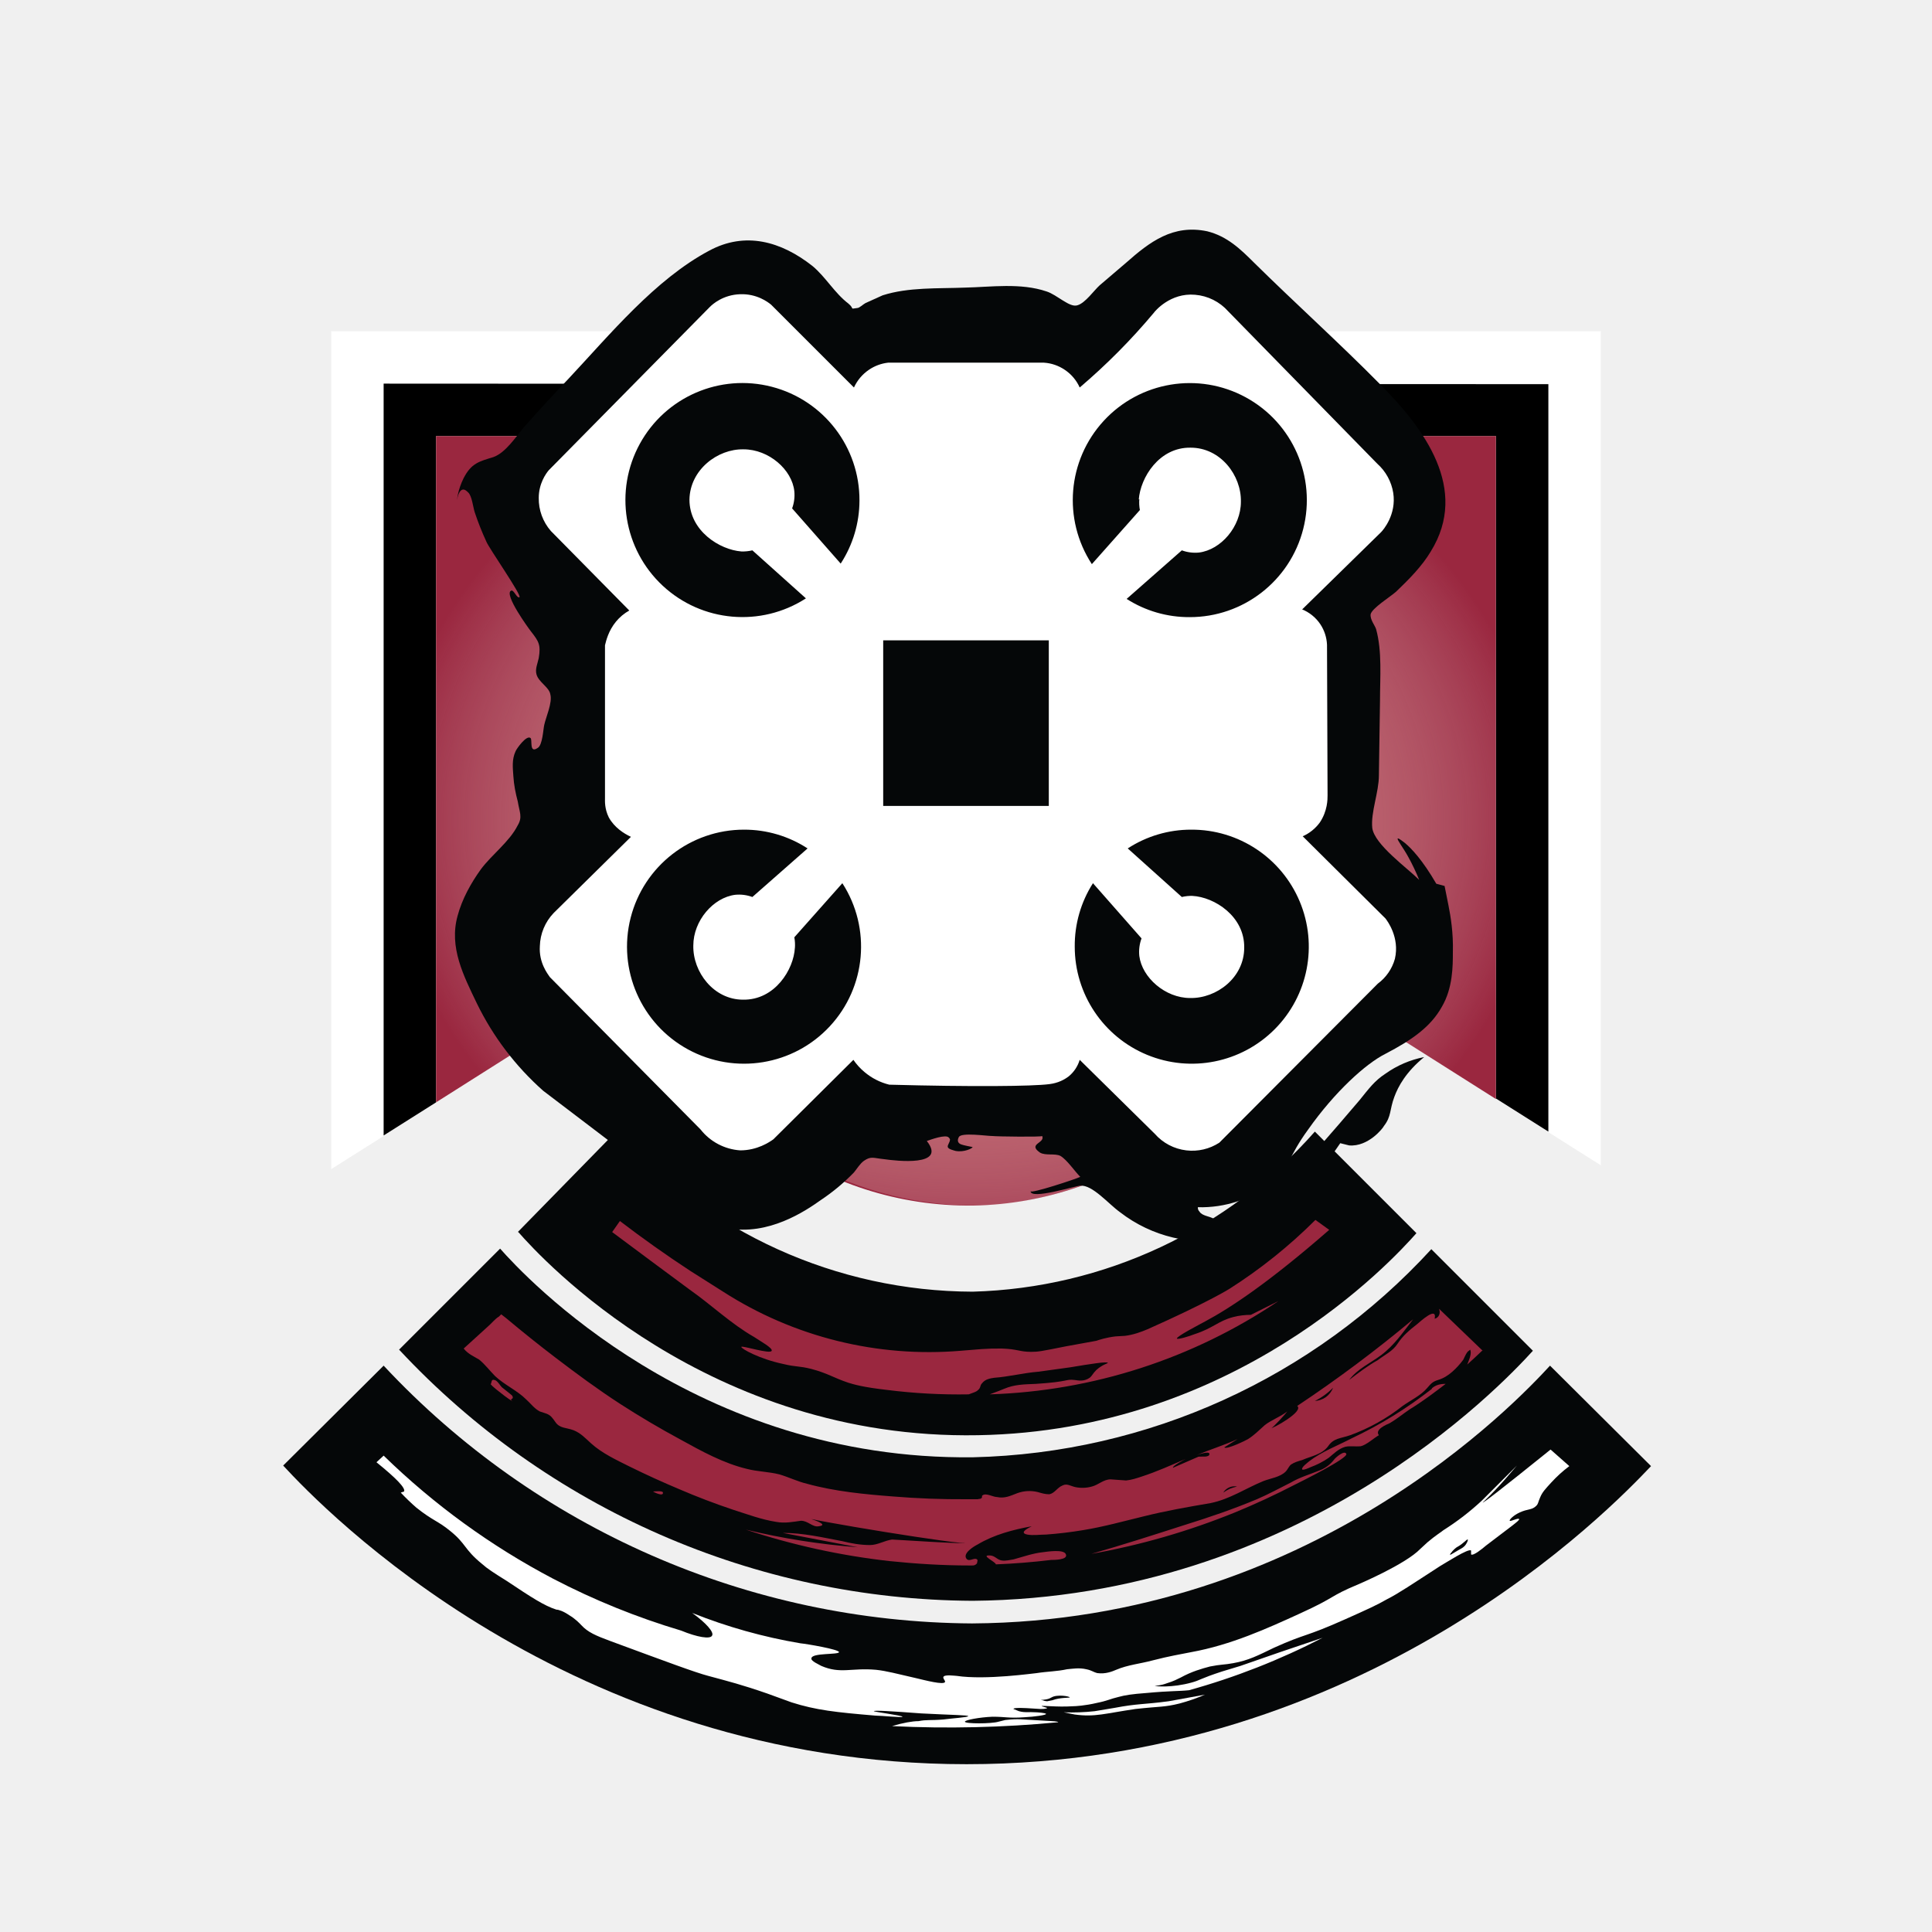
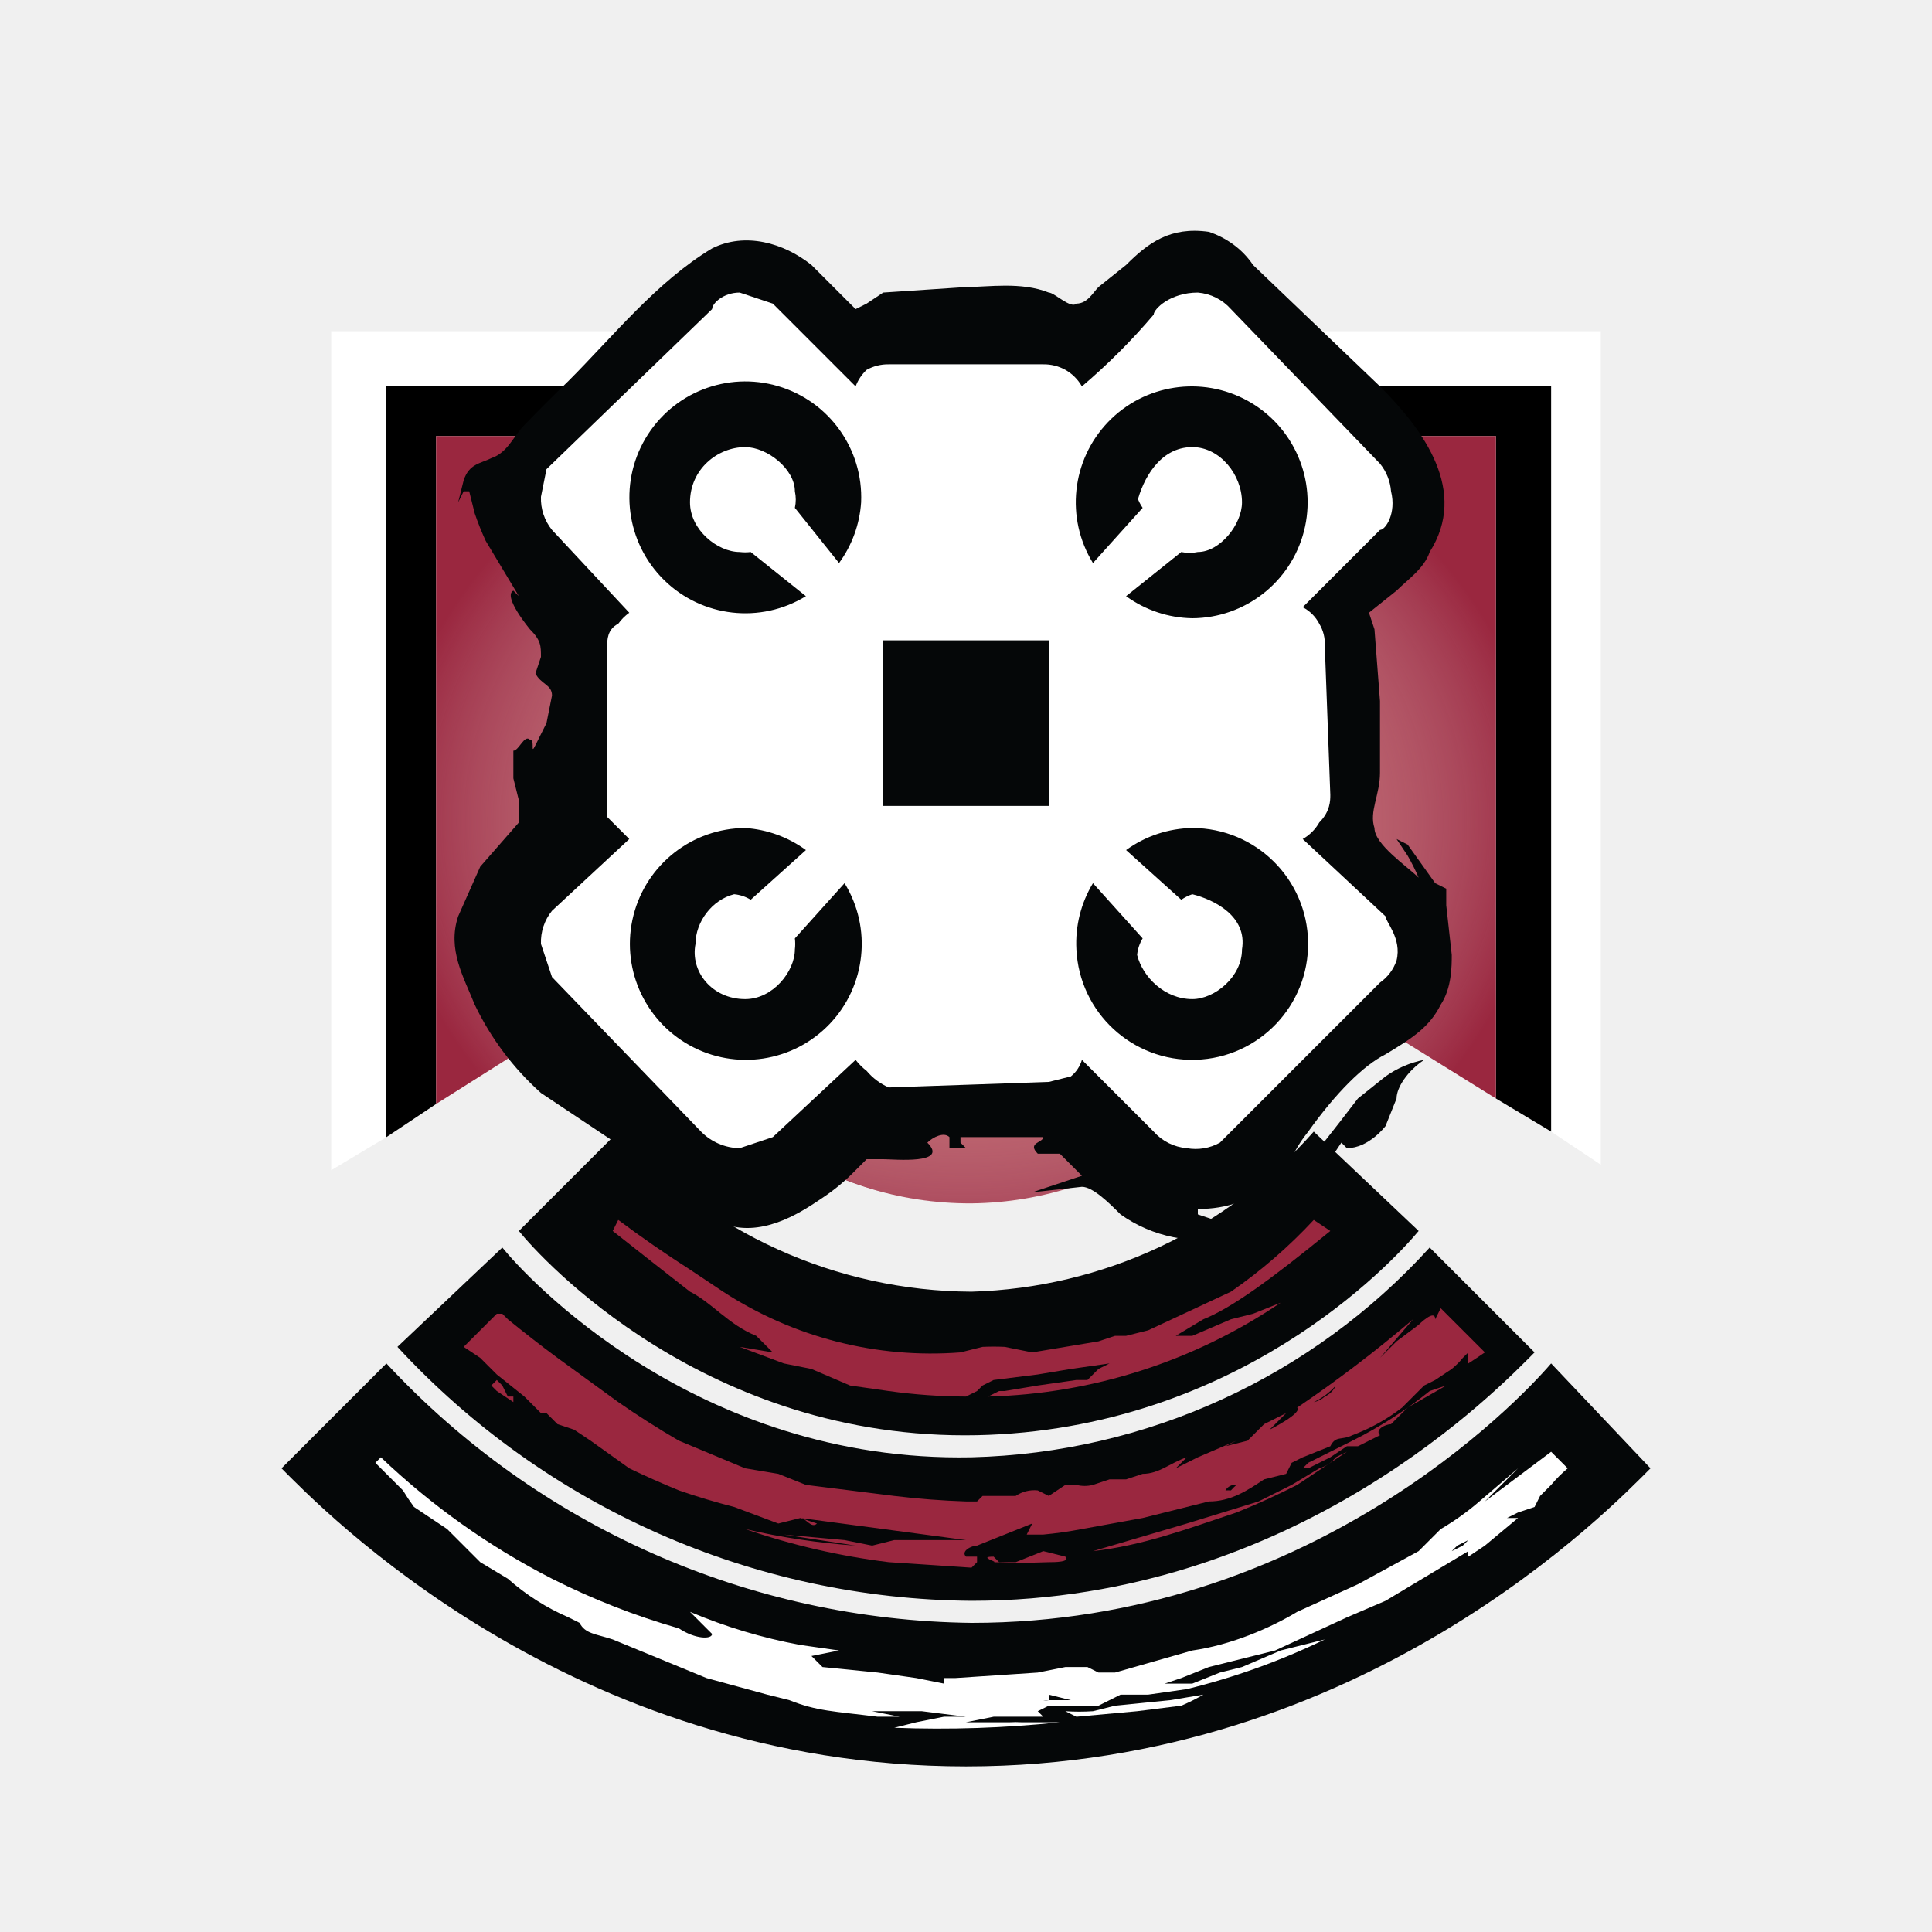
<svg xmlns="http://www.w3.org/2000/svg" viewBox="0 0 350 350">
  <switch>
    <g>
-       <path fill="#fff" d="M69.5 69.5h211v135.6l9.5 6V60H60v151.8l9.5-6z" />
-       <path d="M69.5 69.5v136.2l9.5-6V79h192v120l9.5 6V69.6z" />
-       <path d="M233.9 175.6l37.1 23.5V79H79v120.7l37.9-24a61.7 61.7 0 0059.4 42.7 61.7 61.7 0 0057.6-42.8zm-58.7-37l-96.2 61" fill="#9a273f" />
-       <radialGradient id="a" cx="175" cy="148.7" r="83.9" gradientTransform="matrix(0 -1 1.25 0 -10.9 323.7)" gradientUnits="userSpaceOnUse">
+       <path fill="#fff" d="M70 70h211v135l9 6V60H60v152l10-6z" />
+       <path d="M70 70v136l9-6V79h192v120l10 6V70z" />
+       <path fill="#9a273f" d="M234 176l37 23V79H79v121l38-24a62 62 0 0059 42 62 62 0 0058-42zm-59-37l-96 61" />
+       <radialGradient id="a" cx="175" cy="148.7" r="83.9" gradientTransform="matrix(0 -1 1.25 0 -11 324)" gradientUnits="userSpaceOnUse">
        <stop offset=".2" stop-color="#cc4d3d" />
        <stop offset="1" stop-color="#fff" stop-opacity="0" />
      </radialGradient>
-       <path d="M271 199V79H79v120.7l37.9-24a63.1 63.1 0 0064.4 42.5 62.6 62.6 0 0052.6-42.6l37.1 23.5z" fill="url(#a)" />
-       <path d="M69.5 247.4l-18.2 18.1c7.1 7.7 51.6 54.1 123.8 54.1 72.3 0 116.8-46.4 124-54l-18.3-18.2c-6 6.5-43.4 46.3-104.7 46.7a147 147 0 01-106.6-46.7z" fill="#050708" />
+       <path fill="url(#a)" d="M271 199V79H79v121l38-24a63 63 0 0064 42 63 63 0 0053-42l37 23z" />
+       <path fill="#050708" d="M70 247l-19 19c7 7 52 54 124 54s117-47 124-54l-18-19c-6 7-44 47-105 47a147 147 0 01-106-47z" />
      <g fill="#fff">
-         <path d="M192.7 310.2l2 .4c3.7.5 5.5-.2 11-1 4.5-.5 5.2-.3 8-1a33.9 33.9 0 004.6-1.6l-6.6 1.2c-4.5.6-5.6.4-9.8 1.2l-3.6.6a38 38 0 01-5.6.2z" />
-         <path d="M280.9 262.6c-9.3 7.5-12.2 9.7-12.3 9.6 0 0 2.2-2 5-5.3l1.2-1.4-6.3 6.3a46.7 46.7 0 01-7 5.4c-.2.2-1.5 1-2.9 2.2l-1.3 1.2c-2.7 2.8-11.2 6.4-11.2 6.4-5.5 2.3-3.8 2.2-10.6 5.3-5.9 2.7-12.5 5.7-19.7 7-2 .4-3.9.7-7 1.5-2.2.6-4.5.8-6.6 1.7-.7.3-1.9.8-3.4.6-.8-.2-1-.5-2-.7-1.3-.3-2.4-.1-3.5 0-1.8.4-3.6.4-5.5.7-.3 0-9.2 1.3-14.5.5-.3 0-2.2-.3-2.4.2-.1.3.4.7.3.9-.2.6-3.6-.3-5.3-.7-3.5-.8-5.3-1.3-7.2-1.5-4.5-.4-6.4.8-9.9-.7-.3-.2-2-.9-1.8-1.4.1-1 4.9-.6 5-1.1 0-.5-5.9-1.5-7-1.6a95.8 95.8 0 01-19.6-5.5c2.5 1.8 4 3.5 3.6 4.1-.3.7-2.7.3-5.6-.9a131.4 131.4 0 01-23.2-9.4 132 132 0 01-30.7-22.3l-1.3 1.2c3.7 3 5.3 4.7 5 5.3l-.6.2a39.6 39.6 0 002.8 2.7c3 2.4 3.9 2.4 6.1 4.2 3 2.4 2.5 3.3 5.8 6 1 .9 2.1 1.6 4.5 3.1 4.5 3 6.8 4.5 9 5.2.4 0 1.3.3 2.3 1 1.2.7 1.9 1.5 2.2 1.8 1.2 1.3 2.6 1.9 5.3 2.9 10.3 3.8 15.4 5.7 17.7 6.3 3.7 1 6.1 1.6 10.7 3.2l4.4 1.6c4.4 1.4 8 1.8 15.2 2.4 1.1 0 4.8.4 4.9.2 0-.2-5.2-.9-5.2-1 0-.2 3.2 0 8.6.4 5.7.3 8.5.3 8.5.5s-3 .4-4.5.6c-2.4.2-3 0-4.5.3-1.1 0-2.8.3-4.8.9a208.6 208.6 0 0030.1-.7c0-.2-1.3-.2-6.2-.5a16 16 0 00-2.4 0l-1 .1-1.2.3c-1.3.4-6.1.4-6.1 0 0-.3 2.6-.8 5-.9 2.4 0 3 .3 5.7.1 2-.1 4-.4 4-.6 0-.2-1.7-.3-1.8-.3-1.4-.1-2 .1-3.1-.2l-1-.4c0-.2.8-.3 4.9 0 .9 0 1.2-.1 1.2-.2l-1-.3c0-.2 2.6.2 5.7 0 .4 0 2.2-.1 4.3-.6 2-.4 2.3-.7 4-1.1 1.1-.3 2.3-.5 5-.7 4.3-.4 5.8-.3 7.7-.5a126.1 126.1 0 0024.2-9.5l-7.7 2.6-7.2 2.5-3.3 1c-4 1.3-4 1.6-5.5 2-3.6 1-6.6.7-6.7.6 0 0 1 0 2.3-.5 1-.3 1.8-.7 2.4-1 2-1.1 3.8-1.6 5.3-2 2-.4 2.6-.3 4.2-.6 2.8-.5 4.5-1.4 7.4-2.8 6-2.7 5.4-1.8 13-5.2 3.8-1.7 5.6-2.5 7.5-3.6 2-1 4.5-2.7 9.6-6 .9-.5 5.2-3.3 5.6-2.8v.7c.4.3 2-1 2.7-1.6 4.3-3.3 6.2-4.6 6-4.8-.1-.3-1.6.5-1.7.3-.1-.2.7-1 1.8-1.5 1.5-.7 2.2-.4 3-1.2.4-.4.3-.6.7-1.5.4-1 1-1.6 2-2.7a23.8 23.8 0 013.3-3l-3.4-3zM190.7 308l-1 .2a2.6 2.6 0 01-.9-.2h-.2c0-.1.7 0 1.5-.3l.4-.2c1-.6 3.3-.2 3.3 0 0 .1-1.8 0-3.1.5zm74.6-27.9c-.4.4-.6.4-1.9 1.2l-.7.4s0-.3.2-.4c.4-.6 1-1 1-1 1.3-.7 1.8-1.5 2-1.4.1.1-.2.8-.6 1.2z" />
+         <path d="M193 310l2 1 11-1 8-1a34 34 0 004-2l-6 1-10 1-4 1a38 38 0 01-5 0z" />
+         <path d="M281 263l-12 9 5-5 1-1-7 6a47 47 0 01-7 5l-2 2-2 2-11 6-11 5c-5 3-12 6-19 7l-7 2-7 2h-3l-2-1h-4l-5 1-15 1h-2v1l-5-1-7-1-10-1-2-2 5-1-7-1a96 96 0 01-20-6l4 4c0 1-3 1-6-1a131 131 0 01-23-9 132 132 0 01-31-22l-1 1 5 5a40 40 0 002 3l6 4 6 6 5 3a41 41 0 0011 7l2 1c1 2 3 2 6 3l17 7 11 3 4 1c5 2 8 2 16 3h4l-5-1h9l8 1h-4l-5 1-4 1a209 209 0 0030-1h-7a16 16 0 00-2 0h-8l5-1h9l-1-1h-4 4l2-1h-1 10l4-2h5l7-1a126 126 0 0025-9l-8 2-7 3-4 1-5 2h-7 2l3-1 5-2 4-1 8-2 13-6 7-3 10-6 5-3v1l3-2 6-5h-2l2-1 3-1 1-2 2-2a24 24 0 013-3l-3-3zm-90 45h-1a3 3 0 01-1 0h1v-1l4 1h-3zm74-28l-2 1v0l1-1 2-1-1 1z" />
      </g>
-       <path d="M90.6 226.2l-18.3 18.3A143 143 0 00176.2 290c59.3-.5 95.7-38.9 101.5-45.3l-18.4-18.4a116.3 116.3 0 01-83 37.7c-50.3.6-81.2-32.7-85.7-37.8z" fill="#050708" />
-       <path d="M92.9 253.9c-.7-.5 0-.4 0-.7 0-.4-.3-.5-.5-.7l-1.5-1.2c-.3-.3-.8-1.2-1.3-1.3-.4-.1-.5 0-.6.5-.1.5-.3 0 .2.6l.7.6c1 .8 2 1.6 3 2.2zm175.6-9.3l-7.8-7.5c.3.8 0 1.6-.8 1.8.5-2.4-2.7.6-3.2 1-1.4 1.1-2.5 2-3.5 3.5-.9 1.4-2.3 2-3.6 3-1.8 1-3.5 2.3-5.2 3.6 1.6-2.1 3.8-3 5.8-4.5 2.4-1.8 4-4.2 5.8-6.5a238.6 238.6 0 01-21 15.7c1.3 1-4.6 4.2-4.7 4 .1.2 2.8-2.8 2.9-3-1.3 1-3 1.6-4.1 2.5-1 .9-1.9 1.8-3 2.5-.3.2-4 2-4.3 1.5l2.4-1.5c-2.4 1.1-5 1.9-7.4 2.9.3-.1 2.3-.8 2.3-.2 0 .7-1.5.4-2 .5l-4.6 2c-.2-.3 2.1-1.5 2.3-1.6-2.6 1.1-5.2 2.3-8 3.2-.9.3-1.8.6-2.8.7l-2.8-.2c-1.3 0-2.2 1-3.4 1.3a6.3 6.3 0 01-3 .1c-.9-.2-1.5-.7-2.3-.3-1 .4-1.4 1.4-2.4 1.6-.8 0-1.4-.2-2.1-.4a6.4 6.4 0 00-3.7.2c-1.3.5-2.3 1-3.7.7-.7 0-2-.8-2.6-.3-.2 0 0 .4-.2.5-.2.2-.4.1-.7.2H175a149.8 149.8 0 01-13.2-.5c-5.2-.4-10.5-.9-15.6-2.3-1.7-.4-3.3-1.2-5-1.7-2-.5-4-.5-5.9-1-4.2-1-8.2-3.2-12-5.3a161.6 161.6 0 01-11-6.5c-4-2.6-7.8-5.4-11.6-8.3a244.5 244.5 0 01-9-7.2l-.9-.7-.4.4c-.7.4-1.4 1.3-2 1.8l-4.4 4c.8 1 1.8 1.4 2.8 2 1.1.9 1.9 2 2.9 3 1.7 1.6 4 2.6 5.6 4.2.8.7 1.5 1.7 2.5 2.2l1.2.4c.8.3 1.1.8 1.6 1.5.8 1.2 2 1 3.3 1.5 1.3.5 2.2 1.5 3.2 2.4 2 1.8 4.6 3 7 4.2a164.8 164.8 0 009 4.1 125.8 125.8 0 009.7 3.7c2.5.8 5.2 1.8 7.8 2.2 1.6.3 3 0 4.5-.2 1.3 0 2.1 1.2 3.2 1 2.5-.3-2.8-1.8-2.8-1.7-.1.4 29.6 5.3 29.7 4.7 0 .3-13.1-.6-13.6-.6-1.4.2-2.6 1-4 1-1.7 0-3.4-.3-5-.7-3.7-.7-7.1-1.5-10.8-1.5l13.6 2.6a127 127 0 01-20.3-3.2 128.3 128.3 0 0026 5.7c4.8.5 9.7.8 14.5.8.6 0 1 .1 1.4-.4 0-.3.2-.5 0-.7-.5-.4-1.4.5-1.9-.1-.8-1 1.4-2.3 2-2.6 3-1.8 6.5-2.7 9.8-3.3-.8.4-2.3 1.2-.8 1.5 1.1.2 2.3 0 3.4 0a72.6 72.6 0 006.7-.8c3.7-.6 7.3-1.6 11-2.5 4-1 8-1.7 12.1-2.4 3.5-.7 6.4-2.7 9.6-4 1.3-.5 3-.7 4-1.7.4-.4.6-1 1-1.3.6-.4 1.3-.6 2-.8 1.6-.7 3.6-1 4.7-2.5 1-1.5 2.3-1.4 4-2a34 34 0 009.5-5.3c1.4-1 3.3-1.9 4.4-3.2.7-.8 1-1.2 2-1.5 1-.3 1.8-.8 2.6-1.5a13.7 13.7 0 002-2.2c.2-.4.6-1.4 1-1.6.3-.2.2-.3.3 0 .2.7-.4 2-.6 2.5a99.1 99.1 0 002.8-2.6zm-45.7 25.1a8.7 8.7 0 00-1.2.7 2.4 2.4 0 012.5-1.1 8.8 8.8 0 00-1.3.4zm17.4-16.6a3.9 3.9 0 01-2 .7 12.3 12.3 0 003.3-2.4 3.9 3.9 0 01-1.3 1.7zm3.7 10.3c-.3-.8-2 .7-2.2 1a6 6 0 01-2.7 2c-1.7.7-3.5 1.2-5.2 2.2-2 1-4 2.1-6.1 3-4.3 1.8-8.7 3.3-13.2 4.7-5.6 1.8-11.2 3.6-16.8 5.2 9-1.6 17.6-4.1 26-7.5a136.5 136.5 0 0010.8-5c1-.5 9.7-4.8 9.4-5.6zm-123.8 7c0-.4-1.7-.2-1.8-.2.1.1 1.9 1 1.8.2z" fill="#9a273f" />
-       <path d="M193.1 281.6c-.3-1-3.4-.5-4.2-.4-1.8.2-3.5.8-5.3 1.3-.7.1-1.4.3-2.1.2-.8-.1-1.2-.8-2-.9-2.2-.2 1 1.2.9 1.6a124.4 124.4 0 0010-.8c.5 0 3.1 0 2.7-1zm66.3-30a76.5 76.5 0 01-14.6 9c-2.5 1.3-5.4 2.4-7.6 4.1-.2.2-1.5 1.1-1.3 1.5.2.2 1.3-.3 1.5-.4 1.1-.4 2.3-1 3.3-1.7 1-.8 1.7-1.6 3-2 .9-.2 1.8 0 2.8-.1 1-.2 2.4-1.5 3.3-2-.8-1 1.3-1.9 2-2.2 1.2-.7 2.4-1.7 3.6-2.5 2.3-1.4 4.4-3 6.5-4.6-1 0-1.8.2-2.5.8z" fill="#9a273f" />
-       <path d="M93.9 223.2c4.2 4.8 34.3 37.7 83.3 36.8 46.6-.8 74.9-31.5 79.4-36.6L238.2 205a85.8 85.8 0 01-62 29 86.2 86.2 0 01-64.4-29.2l-18 18.4z" fill="#050708" />
-       <path d="M226.5 238.2c-.8 0-2 .1-3.1.4-2.7.7-3.6 2-7 3.1-1 .4-3 1-3.2.8-.1-.4 4.2-2.6 5.1-3.1 4.5-2.4 11.5-7 22.5-16.6l-2.5-1.8a91.6 91.6 0 01-15.6 12.5s-4 2.5-14.8 7.3c-1.2.5-2.5 1-4.1 1.2l-1.7.1c-1.7.2-2.9.6-3.5.8l-5.5 1c-4.5.9-5 1-6.3 1-2.1 0-2.4-.5-5.3-.6a44 44 0 00-3.7.1l-3.7.3A69 69 0 01131 234l-6-3.8a214.7 214.7 0 01-12.7-9l-1.4 2a3591.6 3591.6 0 0014 10.4c4 2.8 7.5 6.2 11.7 8.6 1.2.8 3.4 2 3.2 2.5-.2.7-5.4-1-5.5-.7-.1.3 3.3 2.2 7.6 3.1 2.5.6 2.7.3 5.1.9 3 .8 4 1.6 6.7 2.5 1 .3 2.6.8 7 1.3a104.3 104.3 0 0014.8.8c1-.4 1.3-.4 1.7-.8.5-.4.3-.8.7-1.2.6-.8 1.6-.9 2.2-1 2.7-.2 5.4-.9 8-1.1l5.8-.8c3.6-.6 6.7-1.1 6.8-.8 0 .1-1 .3-2.1 1.3-.7.7-.7 1-1.2 1.4-1 .7-2 .5-2.7.4-1.8-.2-.8.3-7 .7-2.3.1-3.9.1-5.8.9l-1 .4-1.6.6a99.2 99.2 0 0052.3-16.9l-5 2.5z" fill="#9a273f" />
-       <g>
-         <path d="M82.8 90.6s.1-1.8 1.2-4c1.4-2.7 2.8-3 5.4-3.8 2.2-.8 4-3.6 5.6-5.5a336.5 336.5 0 018-8.7c7.5-8 15.7-18 25.5-23.2 6.5-3.5 13-1.7 18.7 2.8 2.4 2 4 4.9 6.5 6.8 1.2 1 .1 1 1.6.8.4 0 1.1-.7 1.5-.9l3.1-1.4c4.7-1.5 10-1.2 15-1.4 4.6-.1 10-.9 14.7.7 1.9.6 4.2 3 5.6 2.5 1.4-.4 3-2.7 4-3.6l4.8-4.1c4.3-3.8 8.5-7 14.7-5.7 3.6.9 6 3.2 8.5 5.7 7.5 7.4 15.4 14.5 22.8 22 8 8 16.2 19 9.2 30.3-1.6 2.7-4 5.1-6.3 7.3-1 .9-4.4 3-4.6 4.1-.1 1 .8 2 1 2.7 1.1 4 .7 8.7.7 12.9l-.2 13.6c0 3-1.5 6.7-1.2 9.5.4 3 6.3 7.2 8.5 9.4a38.4 38.4 0 00-2-4.2c-1-1.8-2-3-1.9-3.3.2-.1 1 .6 1.3.8 1.2 1 3.2 3.1 5.7 7.4l1.5.4.7 3.5c.4 2 .9 5 .8 8.5 0 2.5 0 6.5-2 9.9-2 3.6-5.4 6-10.2 8.5-3.6 1.8-9.2 6.9-14 13.7-3.8 5.2-3.3 6.9-6.4 9.6a21.1 21.1 0 01-13.6 4.5c0 .2 0 .5.3.8.5.8 1.8.8 2.6 1.3 1.6.8 2.5 2 3.3 3.6a25.2 25.2 0 01-20.3-4.8c-2.1-1.5-5-5-7.2-4.8-.8 0-9 2.6-9 1 0 .5 8.2-2.2 9-2.6-1-1-2.4-3.1-3.6-3.8-1-.5-2.7 0-3.7-.6-2.3-1.6 1-1.7.4-3 0 .2-8.2.1-9 0-1.1 0-5.7-.7-6.1.2 0 0-.3.5-.1.9.2.4.7.5 1.6.7l1 .2c0 .2-1.5 1-3.1.7-.3-.1-1.3-.3-1.4-.7-.1-.4.4-.8.4-1.4a.8.8 0 00-.2-.3c-.5-.7-3.4.4-4 .6 3.7 4.7-5.6 3.6-7.7 3.3-2-.2-2.4-.6-3.7.3-.7.5-1.3 1.5-1.8 2.1a36.4 36.4 0 01-6 5c-2.8 2-9.5 6.5-16.9 5.1-3-.5-5-2-9.1-4.8a53.8 53.8 0 01-10.1-9.3l-14.2-10.8a51 51 0 01-12-15.8c-2.4-5-5.1-10.2-3.5-15.9.8-3 2.4-5.9 4.2-8.4 2-2.7 5.2-5 6.7-8 .9-1.5.3-2.4 0-4.3-.4-1.5-.7-3-.8-4.6-.1-1.5-.3-3 .4-4.5.2-.5 2-3 2.7-2.4.4.2-.3 2.9 1.3 1.8.9-.5 1-3.4 1.2-4.2.3-1.4 1.5-4 1.1-5.5-.2-1.3-2.1-2.2-2.5-3.6-.3-1 .2-2 .4-3 .4-2.4 0-3-1.4-4.8-.4-.5-5-6.8-3.6-7.4.5-.2 1 1.4 1.5 1.2.5-.3-5.6-9-6-10.1a51 51 0 01-2.1-5.3c-.3-.9-.5-3-1.2-3.6-.2-.2-.6-.6-1-.5-.8.2-1 1.9-1 1.9z" fill="#050708" />
-         <path d="M114.3 151.6c-1.3-.6-3-1.7-4-3.5-.8-1.6-.7-3-.7-3.5v-27.7c.2-.8.6-2.6 2-4.3a8.5 8.5 0 012.4-2L99.8 96.2a8.9 8.9 0 01-2.2-6c0-2.6 1.3-4.4 1.8-5l29.2-29.6c.5-.5 2.4-2.2 5.5-2.3 3-.1 5 1.4 5.6 1.9l15 15a7.8 7.8 0 012.7-3.2 7.7 7.7 0 013.5-1.3h28.2a7.6 7.6 0 013.8 1.3 7.6 7.6 0 012.7 3.2A112.9 112.9 0 00209 56.7c.2-.3 3-3.7 7.5-3.3a9 9 0 016 3L249.5 84a9 9 0 012.9 5.3c.6 3.9-1.8 6.7-2.2 7.1l-14.3 14a7.3 7.3 0 013.3 2.7 7.3 7.3 0 011.2 3.7l.1 27.3c0 .7 0 2.8-1.4 4.9a7.7 7.7 0 01-3.1 2.5l15 14.9c.3.4 2.6 3.4 1.7 7.3a8.4 8.4 0 01-3.1 4.5L220.9 207a9 9 0 01-6 1.4 9 9 0 01-5.7-3L195.6 192a6.2 6.2 0 01-2 3c-.8.6-1.9 1.2-3.5 1.4-3 .4-14.1.5-29 .1a11 11 0 01-4.5-2.3 10.8 10.8 0 01-2-2.2l-14.5 14.4c-.7.5-2.9 2-6 2a10 10 0 01-7.2-3.8L99.6 177c-.4-.6-2-2.6-1.8-5.6a9 9 0 012.5-6l14-13.8z" fill="#fff" />
-         <path fill="#050708" d="M160 116h30v30h-30zm-25.7-16.1c-3.9-.3-9.4-3.7-9.4-9.4.1-5.4 5.1-9.2 9.8-9.1 4.6 0 8.8 3.7 9.2 7.6a7 7 0 01-.4 3.1l8.8 10a21 21 0 003.4-11.4 21.2 21.2 0 10-9.7 17.7l-9.7-8.7a7.5 7.5 0 01-2 .2zm72-9.4c.3-4 3.7-9.5 9.4-9.4 5.4 0 9.2 5 9.1 9.8 0 4.5-3.6 8.7-7.6 9.2a7 7 0 01-3.1-.4l-10 8.8a21 21 0 0011.4 3.3 21.2 21.2 0 10-17.7-9.6l8.7-9.8a7.5 7.5 0 01-.1-2zm9.7 71.8c4 .2 9.5 3.7 9.4 9.4 0 5.4-5 9.2-9.8 9.1-4.5 0-8.7-3.7-9.2-7.6a7 7 0 01.4-3.2l-8.8-10a21 21 0 00-3.3 11.5 21.2 21.2 0 1021.1-21.2 21 21 0 00-11.5 3.4l9.8 8.8a7.5 7.5 0 012-.2zm-72 9.4c-.2 3.9-3.6 9.5-9.4 9.4-5.3 0-9.1-5-9-9.8 0-4.5 3.6-8.7 7.6-9.2a7 7 0 013.1.4l10-8.8a21 21 0 00-11.5-3.4 21.2 21.2 0 1017.8 9.7l-8.7 9.8a7.5 7.5 0 01.1 2zm97 38l1.8-2.6 1.6.4c3.5.3 6.2-3.2 6.3-3.5 1.4-1.8 1-2.9 1.9-5.3.7-1.9 2.1-4.5 5.4-7.2a18 18 0 00-7 3c-2 1.3-3 2.7-4.7 4.8a673 673 0 01-7.6 8.8l2.2 1.7z" />
-       </g>
+       <path fill="#050708" d="M91 226l-19 18a143 143 0 00104 46c59 0 96-39 102-45l-19-19a116 116 0 01-83 38c-50 1-81-33-85-38z" />
+       <path fill="#9a273f" d="M93 254v-1h-1l-1-2-1-1-1 1 1 1 3 2zm176-9l-8-8-1 2c0-2-3 1-3 1l-4 3-3 3-6 4 6-4 6-7a239 239 0 01-21 16c1 1-5 4-5 4l3-3-4 2-3 3-4 1 2-1-7 3 2-1-2 1-4 2 2-2c-3 1-5 3-8 3l-3 1h-3l-3 1a6 6 0 01-3 0h-2l-3 2-2-1a6 6 0 00-4 1h-6l-1 1h-2a150 150 0 01-13-1l-16-2-5-2-6-1-12-5a162 162 0 01-11-7l-11-8a245 245 0 01-9-7l-1-1h-1l-2 2-4 4 3 2 3 3 5 4 3 3h1l2 2 3 1 3 2 7 5a165 165 0 009 4 126 126 0 0010 3l8 3 4-1c1 0 2 2 3 1l-3-1 30 4h-13l-4 1-5-1-11-1 13 2a127 127 0 01-20-3 128 128 0 0026 6l15 1 1-1v-1h-2c-1-1 1-2 2-2l10-4-1 2h3a73 73 0 007-1l11-2 12-3c4 0 7-2 10-4l4-1 1-2 2-1 5-2c1-2 2-1 4-2a34 34 0 009-5l4-4 2-1 3-2a14 14 0 002-2l1-1c0-1 0-1 0 0v2a99 99 0 003-2zm-46 25a9 9 0 00-1 0 2 2 0 012-1 9 9 0 00-1 1zm17-17a4 4 0 01-2 1 12 12 0 004-3 4 4 0 01-2 2zm4 10l-2 1a6 6 0 01-3 2l-5 3-6 3-13 4-17 5c9-1 17-4 26-7a137 137 0 0011-5l9-6zm-124 7h-2 2z" />
+       <path fill="#9a273f" d="M193 282l-4-1-5 2h-3l-1-1c-3 0 1 1 0 1a124 124 0 0010 0c1 0 4 0 3-1zm66-30a77 77 0 01-14 9l-8 4-1 1h1l4-2 3-2h2l4-2c-1-1 1-2 2-2l3-3 7-4-3 1z" />
+       <path fill="#050708" d="M94 223c4 5 34 38 83 37 47-1 75-31 80-37l-19-18a86 86 0 01-62 29 86 86 0 01-64-29l-18 18z" />
+       <path fill="#9a273f" d="M227 238l-4 1-7 3h-3l5-3c5-2 12-7 23-16l-3-2a92 92 0 01-15 13l-15 7-4 1h-2l-3 1-6 1-6 1-5-1a44 44 0 00-4 0l-4 1a69 69 0 01-43-11l-6-4a215 215 0 01-13-9l-1 2a3592 3592 0 0014 11c4 2 7 6 12 8l3 3-6-1 8 3 5 1 7 3 7 1a104 104 0 0014 1l2-1 1-1 2-1 8-1 6-1 7-1-2 1-2 2h-2l-7 1-6 1h-1l-2 1a99 99 0 0053-17l-5 2z" />
+       <path fill="#050708" d="M83 91l1-4c1-3 3-3 5-4 3-1 4-4 6-6a337 337 0 018-8c8-8 16-18 26-24 6-3 13-1 18 3l7 7 1 1 2-1 3-2 15-1c4 0 10-1 15 1 1 0 4 3 5 2 2 0 3-2 4-3l5-4c4-4 8-7 15-6 3 1 6 3 8 6l23 22c8 8 16 19 9 30-1 3-4 5-6 7l-5 4 1 3 1 13v13c0 4-2 7-1 10 0 3 6 7 8 9a38 38 0 00-2-4l-2-3 2 1 5 7 2 1v3l1 9c0 2 0 6-2 9-2 4-5 6-10 9-4 2-9 7-14 14-4 5-3 7-6 9a21 21 0 01-14 5v1l3 1 3 3a25 25 0 01-20-4c-2-2-5-5-7-5l-9 1 9-3-4-4h-4c-2-2 1-2 1-3h-15v1l1 1h-2-1v-2c-1-1-3 0-4 1 4 4-6 3-8 3h-3l-2 2a36 36 0 01-6 5c-3 2-10 7-17 5-3 0-5-2-9-4a54 54 0 01-10-10l-15-10a51 51 0 01-12-16c-2-5-5-10-3-16l4-9 7-8v-4l-1-4v-5c1 0 2-3 3-2 1 0 0 3 1 1l2-4 1-5c0-2-2-2-3-4l1-3c0-2 0-3-2-5 0 0-5-6-3-7l1 1-6-10a51 51 0 01-2-5l-1-4h-1l-1 2z" />
+       <path fill="#fff" d="M114 152l-4-4v-31c0-1 0-3 2-4a9 9 0 012-2l-14-15a9 9 0 01-2-6l1-5 30-29c0-1 2-3 5-3l6 2 15 15a8 8 0 012-3 8 8 0 014-1h28a8 8 0 014 1 8 8 0 013 3 113 113 0 0013-13c0-1 3-4 8-4a9 9 0 016 3l27 28a9 9 0 012 5c1 4-1 7-2 7l-14 14a7 7 0 013 3 7 7 0 011 4l1 27c0 1 0 3-2 5a8 8 0 01-3 3l15 14c0 1 3 4 2 8a8 8 0 01-3 4l-29 29a9 9 0 01-6 1 9 9 0 01-6-3l-13-13a6 6 0 01-2 3l-4 1-29 1a11 11 0 01-4-3 11 11 0 01-2-2l-15 14-6 2a10 10 0 01-7-3l-27-28-2-6a9 9 0 012-6l14-13z" />
+       <path fill="#050708" d="M160 116h30v30h-30zm-26-16c-4 0-9-4-9-9 0-6 5-10 10-10 4 0 9 4 9 8a7 7 0 010 3l8 10a21 21 0 004-11 21 21 0 10-10 17l-10-8a8 8 0 01-2 0zm72-9c1-4 4-10 10-10 5 0 9 5 9 10 0 4-4 9-8 9a7 7 0 01-3 0l-10 8a21 21 0 0012 4 21 21 0 10-18-10l9-10a8 8 0 01-1-2zm10 71c4 1 10 4 9 10 0 5-5 9-9 9-5 0-9-4-10-8a7 7 0 011-3l-9-10a21 21 0 00-3 12 21 21 0 1021-22 21 21 0 00-12 4l10 9a8 8 0 012-1zm-72 10c0 4-4 9-9 9-6 0-10-5-9-10 0-4 3-8 7-9a7 7 0 013 1l10-9a21 21 0 00-11-4 21 21 0 1018 10l-9 10a8 8 0 010 2zm97 38l2-3 1 1c4 0 7-4 7-4l2-5c0-2 2-5 5-7a18 18 0 00-7 3l-5 4a673 673 0 01-7 9l2 2z" />
    </g>
  </switch>
</svg>
